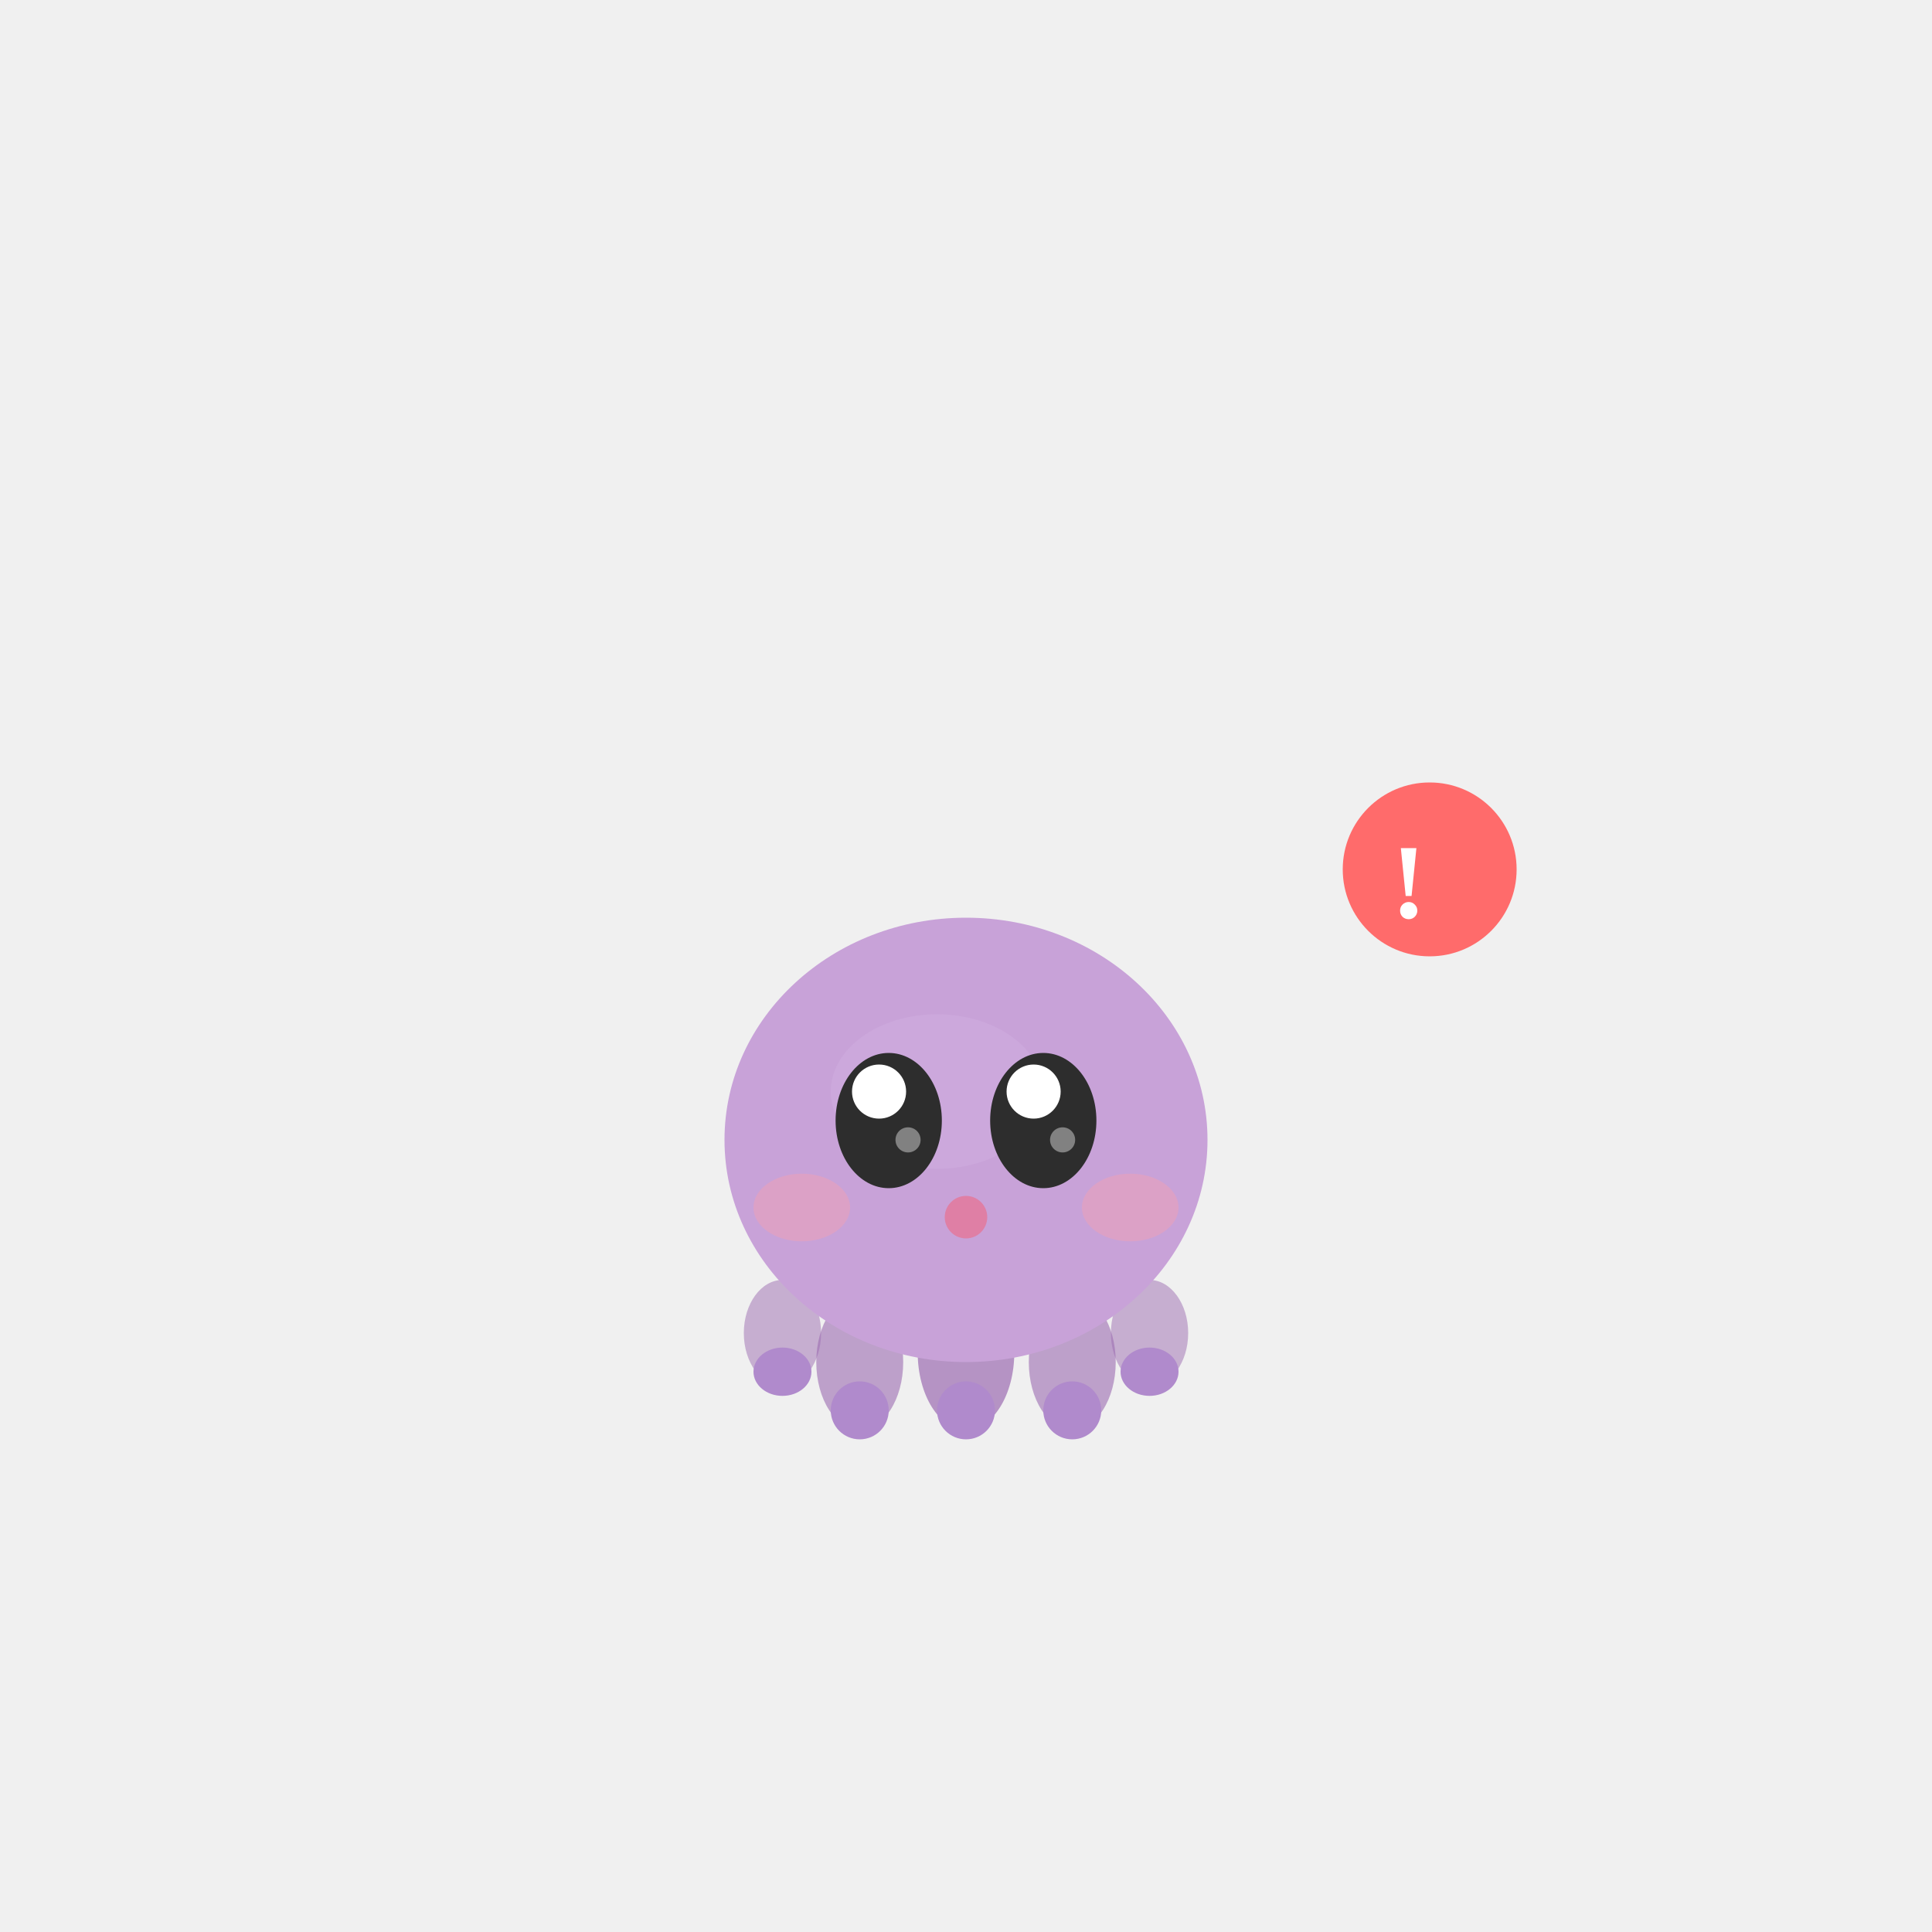
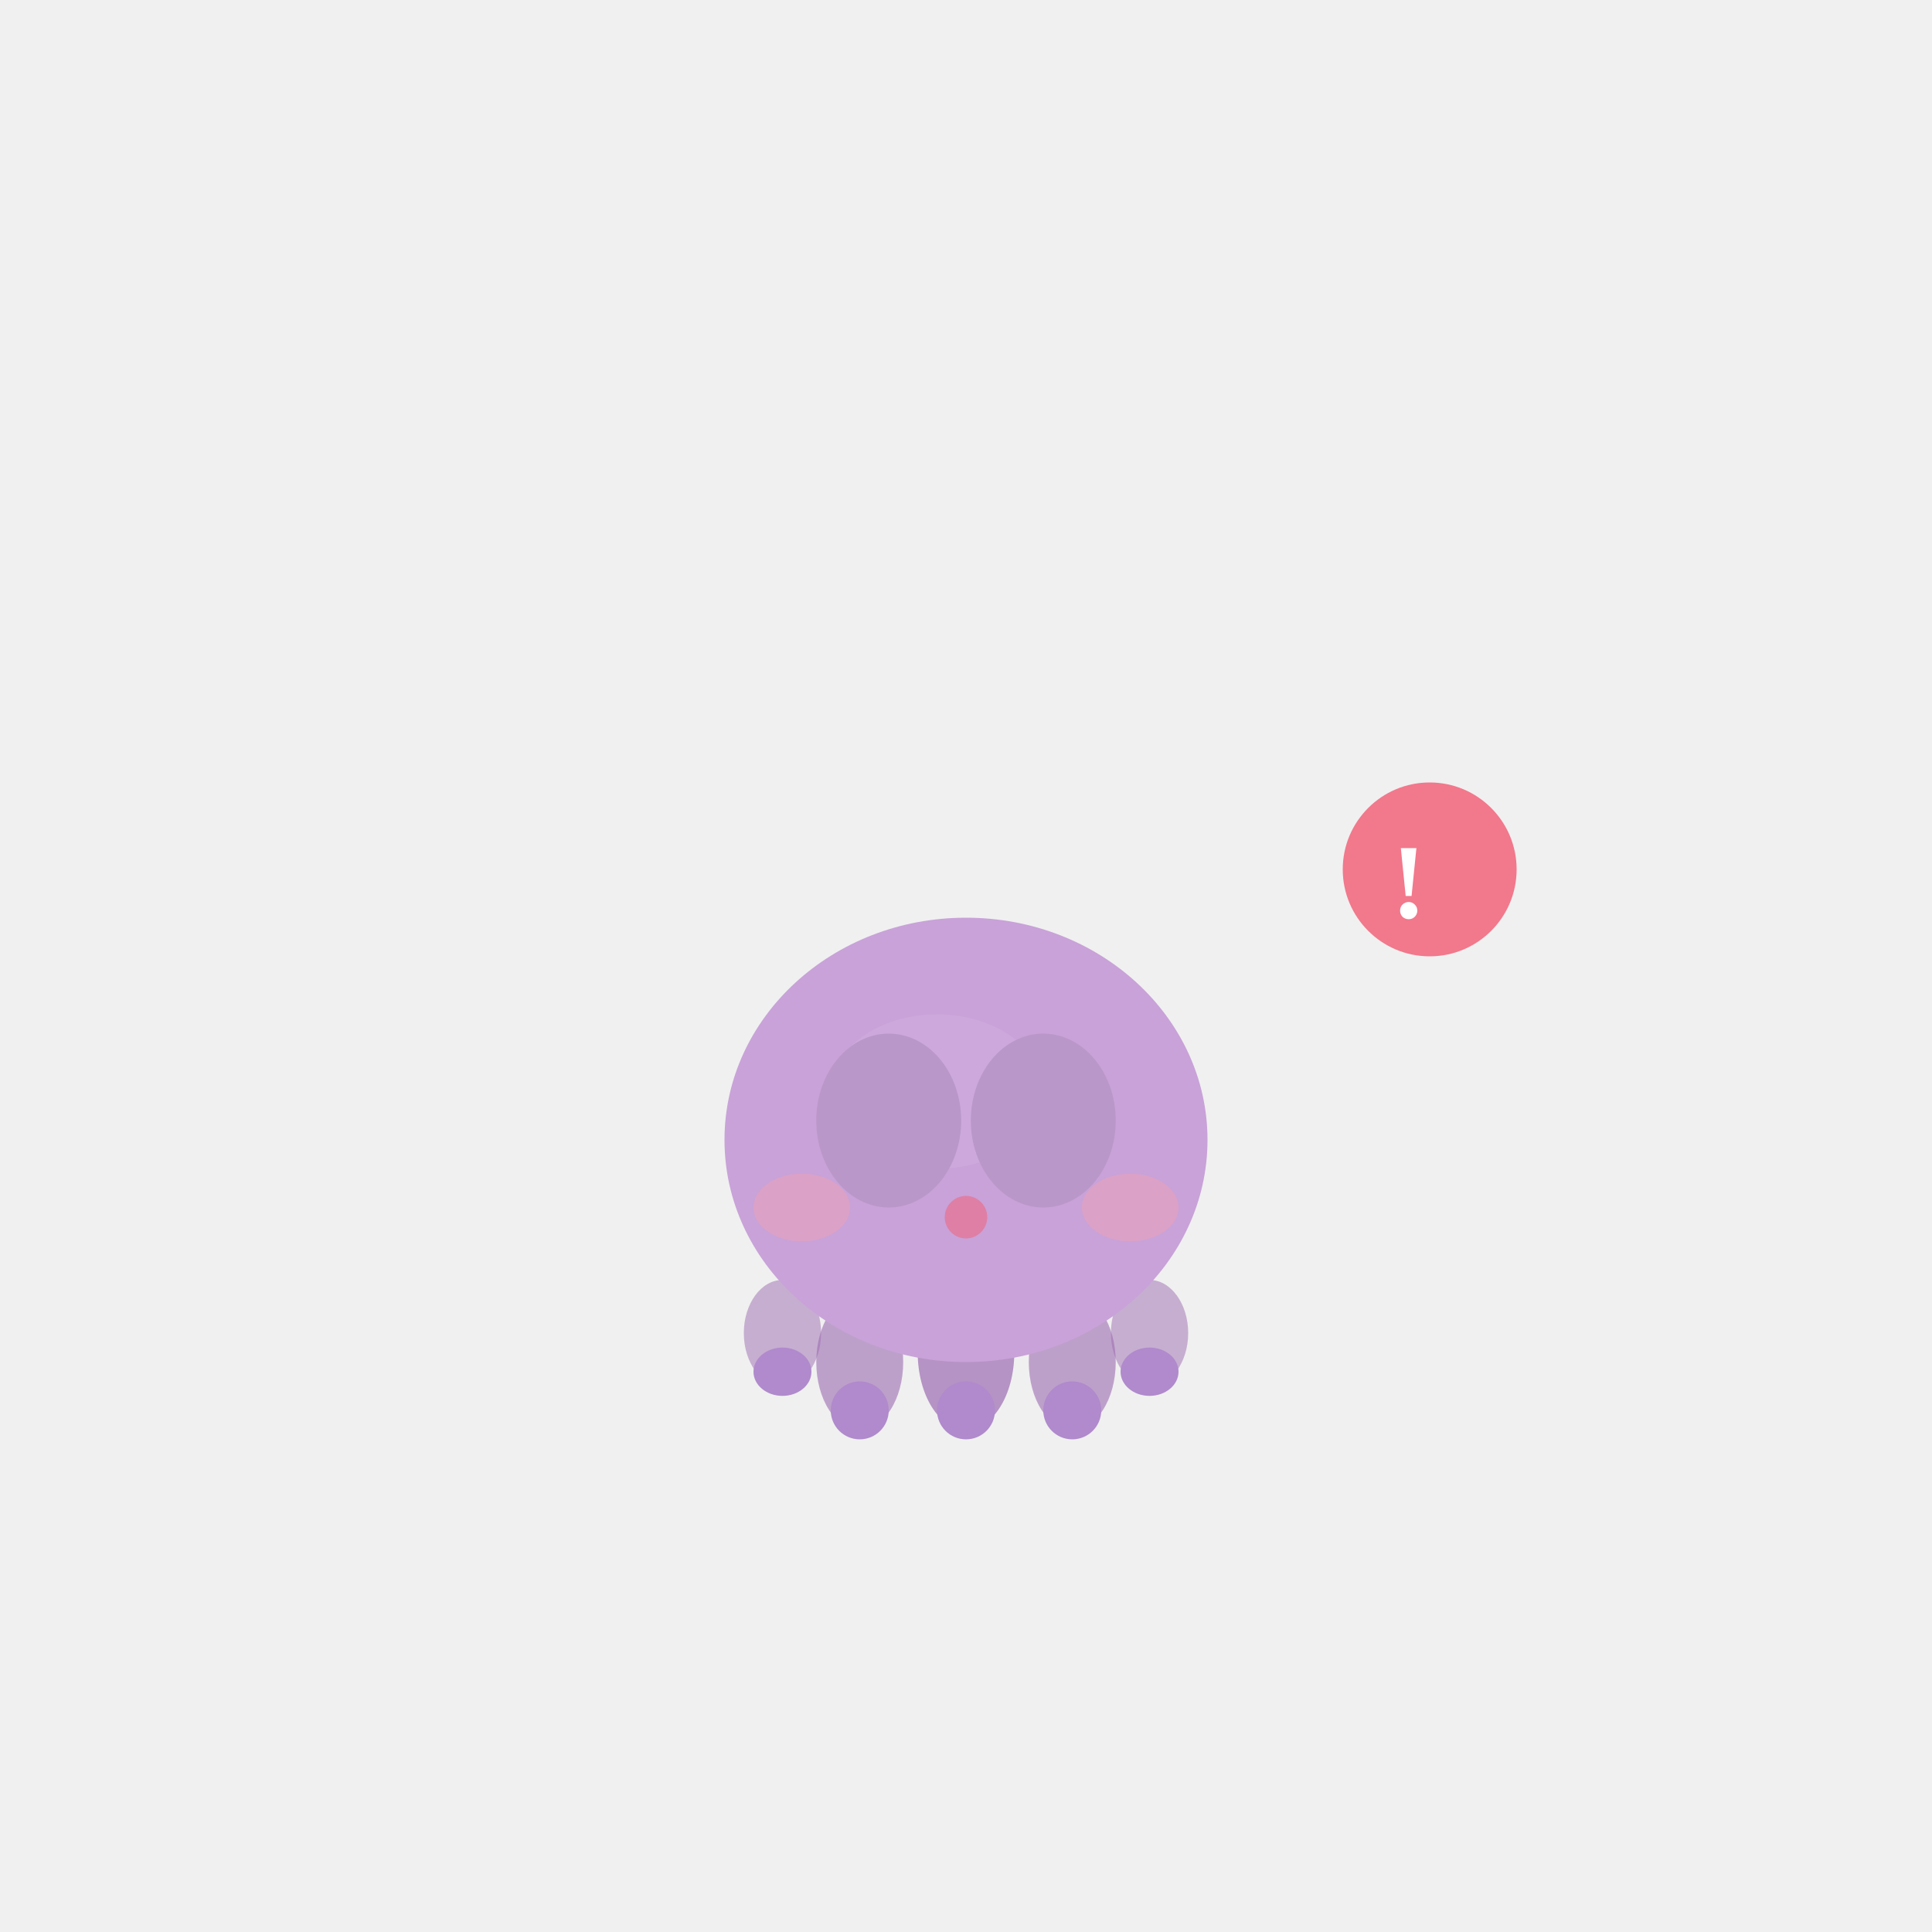
<svg xmlns="http://www.w3.org/2000/svg" viewBox="0 0 200 200" width="200" height="200">
  <style>
- @keyframes breathe{0%,100%{transform:translateY(0)}50%{transform:translateY(-2px)}}
- @keyframes look{0%,100%{transform:translateX(0)}50%{transform:translateX(2px)}}
- @keyframes wobble{0%,100%{transform:rotate(0deg)}25%{transform:rotate(-2deg)}75%{transform:rotate(2deg)}}
- @keyframes shake{0%,100%{transform:translateX(0)}25%{transform:translateX(-2px)}75%{transform:translateX(2px)}}
- @keyframes zz{0%{opacity:0;transform:translate(0,0) scale(0.5)}50%{opacity:1;transform:translate(6px,-12px) scale(1)}100%{opacity:0;transform:translate(12px,-24px) scale(0.8)}}
- @keyframes float{0%,100%{transform:translateY(0)}50%{transform:translateY(-3px)}}
- @keyframes pulse{0%,100%{opacity:0.4}50%{opacity:1}}
- @keyframes sway{0%,100%{transform:rotate(-2deg)}50%{transform:rotate(2deg)}}
+ @keyframes breathe{0%,100%{transform:translateY(0) scale(1,1)}50%{transform:translateY(-1.6px) scale(1.012,1.022)}}
+ @keyframes breatheSlow{0%,100%{transform:translateY(0) scale(1,1)}50%{transform:translateY(-1.1px) scale(1.008,1.016)}}
+ @keyframes breatheDeep{0%,100%{transform:translateY(0) scale(1,1)}48%{transform:translateY(-2.3px) scale(1.016,1.03)}}
+ @keyframes float{0%,100%{transform:translateY(0) rotate(0deg)}50%{transform:translateY(-3.4px) rotate(.8deg)}}
+ @keyframes wobble{0%,100%{transform:rotate(0deg)}30%{transform:rotate(-1.8deg)}70%{transform:rotate(1.8deg)}}
+ @keyframes sway{0%,100%{transform:rotate(-2.6deg)}50%{transform:rotate(2.6deg)}}
+ @keyframes shake{0%,100%{transform:translate(0,0) rotate(0deg)}20%{transform:translate(-1.8px,.4px) rotate(-.7deg)}45%{transform:translate(1.8px,-.4px) rotate(.7deg)}70%{transform:translate(-1px,.3px) rotate(-.4deg)}}
+ @keyframes shakeHard{0%,100%{transform:translate(0,0) rotate(0deg)}18%{transform:translate(-2.6px,.8px) rotate(-1.4deg)}42%{transform:translate(2.6px,-.8px) rotate(1.4deg)}66%{transform:translate(-1.6px,1px) rotate(-.9deg)}86%{transform:translate(1.6px,-1px) rotate(.9deg)}}
+ @keyframes bounce{0%,100%{transform:translateY(0) scale(1,1)}16%{transform:translateY(.8px) scale(1.035,.965)}44%{transform:translateY(-5.5px) scale(.98,1.035)}70%{transform:translateY(.5px) scale(1.028,.975)}88%{transform:translateY(-1.2px) scale(.995,1.005)}}
+ @keyframes wave{0%,100%{transform:rotate(0deg)}50%{transform:rotate(13deg)}}
+ @keyframes pulse{0%,100%{opacity:.45;transform:scale(.82)}50%{opacity:1;transform:scale(1.12)}}
+ @keyframes glow{0%,100%{filter:brightness(1) saturate(1)}50%{filter:brightness(1.09) saturate(1.05)}}
+ @keyframes typepress{0%,100%{transform:translateY(0)}50%{transform:translateY(1.6px)}}
+ @keyframes zz{0%{opacity:0;transform:translate(0,2px) scale(.55)}35%{opacity:.95;transform:translate(3px,-7px) scale(.9)}75%{opacity:.5;transform:translate(6px,-15px) scale(1)}100%{opacity:0;transform:translate(9px,-22px) scale(1.05)}}
+ @keyframes ink{0%{opacity:0;transform:scale(.25)}35%{opacity:.85;transform:scale(1)}100%{opacity:0;transform:scale(1.55)}}
+ @keyframes smoke{0%{opacity:.5;transform:translateY(0) scale(.75)}100%{opacity:0;transform:translateY(-18px) scale(1.5)}}
+ @keyframes look{0%,100%{transform:translateX(-1.4px)}50%{transform:translateX(1.4px)}}
+ @keyframes blink{0%,90%,100%{transform:scaleY(0)}91.5%{transform:scaleY(1)}93%{transform:scaleY(0)}94.2%{transform:scaleY(.5)}95.4%{transform:scaleY(0)}}
+ @keyframes tentacle{0%,100%{transform:rotate(-4.2deg) translateY(0)}50%{transform:rotate(4.2deg) translateY(1.1px)}}
+ @keyframes tentacleMini{0%,100%{transform:rotate(-8deg) translateY(0)}50%{transform:rotate(8deg) translateY(1px)}}
+ @keyframes swayTentacle{0%,100%{transform:rotate(-7deg)}50%{transform:rotate(7deg)}}
</style>
-   <g style="animation:shake 0.3s ease-in-out infinite">
-     <ellipse cx="100" cy="140" rx="5" ry="8" fill="#9B6BB0" opacity="0.7" />
-     <ellipse cx="100" cy="146" rx="3" ry="3" fill="#B08ACC" />
-     <ellipse cx="89" cy="141" rx="4.5" ry="7" fill="#9B6BB0" opacity="0.6" />
-     <ellipse cx="89" cy="146" rx="3" ry="3" fill="#B08ACC" />
-     <ellipse cx="111" cy="141" rx="4.5" ry="7" fill="#9B6BB0" opacity="0.6" />
-     <ellipse cx="111" cy="146" rx="3" ry="3" fill="#B08ACC" />
-     <ellipse cx="81" cy="138" rx="4" ry="5.5" fill="#9B6BB0" opacity="0.5" />
-     <ellipse cx="81" cy="142" rx="3" ry="2.5" fill="#B08ACC" />
-     <ellipse cx="119" cy="138" rx="4" ry="5.5" fill="#9B6BB0" opacity="0.5" />
-     <ellipse cx="119" cy="142" rx="3" ry="2.5" fill="#B08ACC" />
+   <g style="transform-origin:100px 146px;animation:shake 0.62s ease-in-out infinite">
+     <g style="transform-origin:100.00px 134.00px;animation:tentacleMini 2.4s ease-in-out infinite;animation-delay:0s">
+       <ellipse cx="100" cy="140" rx="5" ry="8" fill="#9B6BB0" opacity="0.7" />
+       <ellipse cx="100" cy="146" rx="3" ry="3" fill="#B08ACC" />
+     </g>
+     <g style="transform-origin:89.00px 136.00px;animation:tentacleMini 2.4s ease-in-out infinite;animation-delay:-0.32s">
+       <ellipse cx="89" cy="141" rx="4.5" ry="7" fill="#9B6BB0" opacity="0.6" />
+       <ellipse cx="89" cy="146" rx="3" ry="3" fill="#B08ACC" />
+     </g>
+     <g style="transform-origin:111.00px 136.00px;animation:tentacleMini 2.4s ease-in-out infinite;animation-delay:-0.64s">
+       <ellipse cx="111" cy="141" rx="4.5" ry="7" fill="#9B6BB0" opacity="0.6" />
+       <ellipse cx="111" cy="146" rx="3" ry="3" fill="#B08ACC" />
+     </g>
+     <g style="transform-origin:81.00px 134.50px;animation:tentacleMini 2.4s ease-in-out infinite;animation-delay:-0.96s">
+       <ellipse cx="81" cy="138" rx="4" ry="5.5" fill="#9B6BB0" opacity="0.5" />
+       <ellipse cx="81" cy="142" rx="3" ry="2.5" fill="#B08ACC" />
+     </g>
+     <g style="transform-origin:119.00px 134.50px;animation:tentacleMini 2.4s ease-in-out infinite;animation-delay:-1.28s">
+       <ellipse cx="119" cy="138" rx="4" ry="5.5" fill="#9B6BB0" opacity="0.5" />
+       <ellipse cx="119" cy="142" rx="3" ry="2.5" fill="#B08ACC" />
+     </g>
    <ellipse cx="100" cy="118" rx="25" ry="23" fill="#C8A2D8" />
    <ellipse cx="97" cy="113" rx="11" ry="8" fill="#D8BAE8" opacity="0.25" />
    <ellipse cx="83" cy="125" rx="5" ry="3.5" fill="#F4A0B0" opacity="0.45" />
    <ellipse cx="117" cy="125" rx="5" ry="3.5" fill="#F4A0B0" opacity="0.45" />
    <ellipse cx="92" cy="116" rx="5.5" ry="7" fill="#2D2D2D" />
    <g style="animation:look 3s ease-in-out infinite">
      <ellipse cx="91" cy="113" rx="2.8" ry="2.8" fill="#FFFFFF" />
    </g>
    <ellipse cx="94" cy="118" rx="1.3" ry="1.3" fill="#FFFFFF" opacity="0.4" />
    <ellipse cx="108" cy="116" rx="5.5" ry="7" fill="#2D2D2D" />
    <g style="animation:look 3s ease-in-out infinite">
      <ellipse cx="107" cy="113" rx="2.8" ry="2.8" fill="#FFFFFF" />
    </g>
    <ellipse cx="110" cy="118" rx="1.3" ry="1.3" fill="#FFFFFF" opacity="0.4" />
+     <ellipse cx="92" cy="116" rx="7.50" ry="9.00" fill="#BA97C9" style="transform-origin:92px 107.00px;animation:blink 4.6s ease-in-out infinite" />
+     <ellipse cx="108" cy="116" rx="7.50" ry="9.00" fill="#BA97C9" style="transform-origin:108px 107.00px;animation:blink 4.6s ease-in-out infinite" />
    <circle cx="100" cy="126" r="2.2" fill="#E87090" opacity="0.7" />
  </g>
-   <circle cx="148" cy="90" r="9" fill="#FF6B6B" style="animation:pulse 0.8s ease-in-out infinite" />
+   <circle cx="148" cy="90" r="9" fill="#F2788C" style="animation:pulse 0.8s ease-in-out infinite" />
  <text x="144" y="95" font-size="11" fill="#FFFFFF" font-weight="bold">!</text>
</svg>
